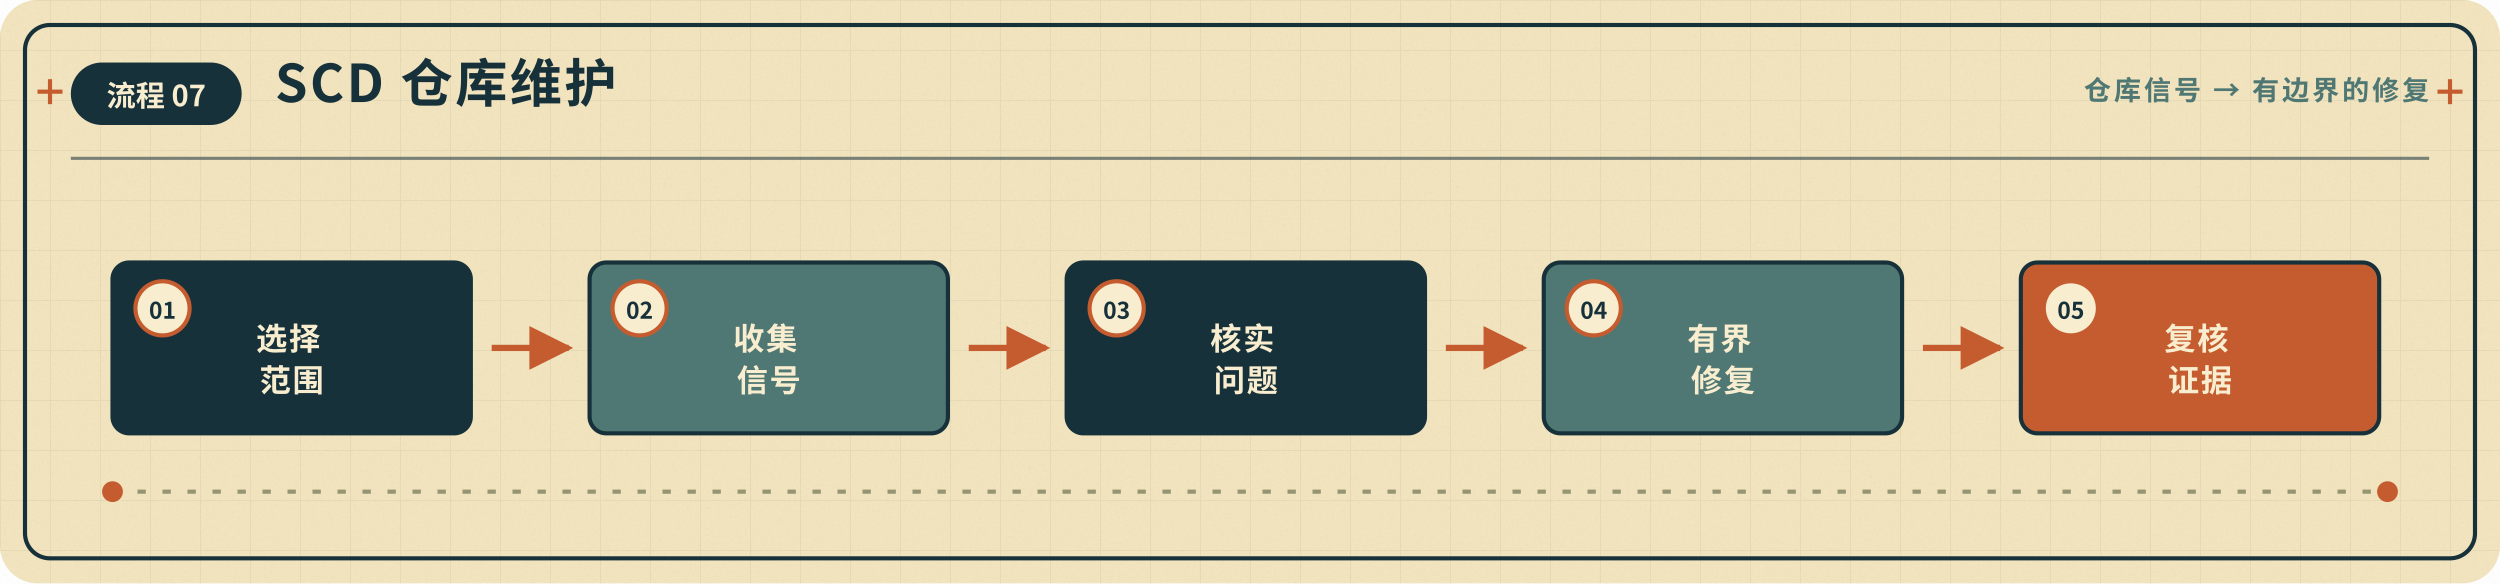
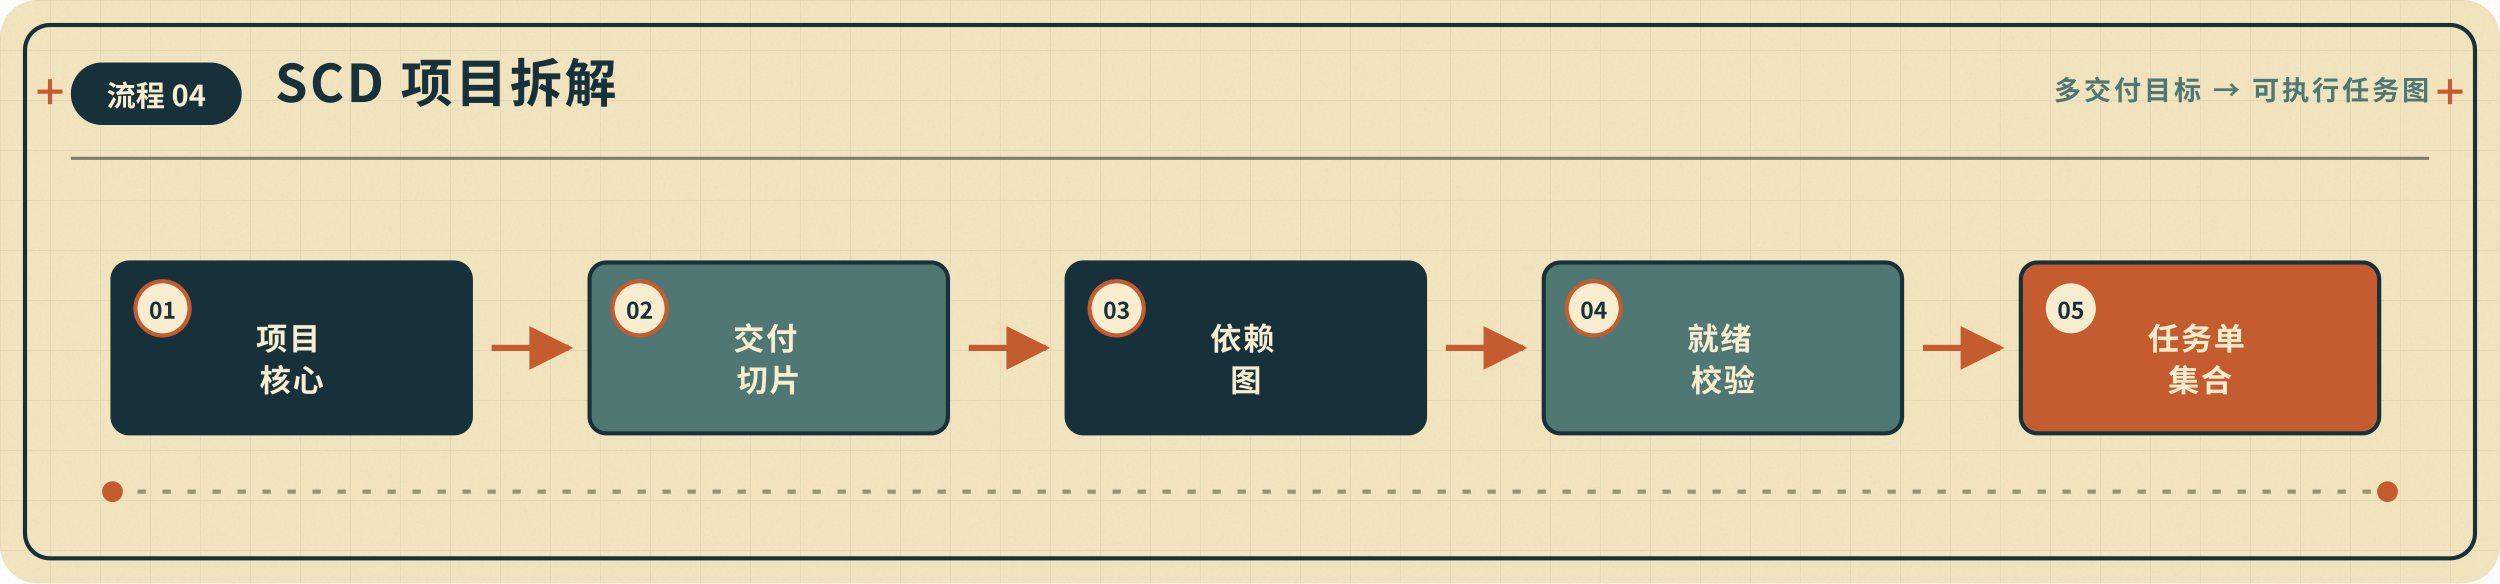
<svg xmlns="http://www.w3.org/2000/svg" width="1200" height="280" viewBox="0 0 1200 280" role="img" aria-labelledby="title desc">
  <defs>
    <pattern id="grid" width="24" height="24" patternUnits="userSpaceOnUse">
      <path d="M 24 0 L 0 0 0 24" fill="none" stroke="#17313b" stroke-width="0.55" opacity="0.1" />
    </pattern>
    <filter id="paperNoise" x="0" y="0" width="100%" height="100%">
      <feTurbulence type="fractalNoise" baseFrequency="0.72" numOctaves="3" seed="11" />
      <feColorMatrix type="saturate" values="0" />
      <feComponentTransfer>
        <feFuncA type="table" tableValues="0 0.08" />
      </feComponentTransfer>
    </filter>
    <marker id="arrow" viewBox="0 0 10 10" refX="9" refY="5" markerWidth="7" markerHeight="7" orient="auto-start-reverse">
      <path d="M 0 0 L 10 5 L 0 10 z" fill="#c55c2f" />
    </marker>
  </defs>
  <rect width="1200" height="280" rx="18" fill="#f2e4bd" />
  <rect width="1200" height="280" rx="18" fill="url(#grid)" />
  <rect width="1200" height="280" rx="18" filter="url(#paperNoise)" opacity="0.8" />
  <rect x="12" y="12" width="1176" height="256" rx="12" fill="none" stroke="#17313b" stroke-width="2" />
  <path d="M 18 44 H 30 M 24 38 V 50 M 1170 44 H 1182 M 1176 38 V 50" stroke="#c55c2f" stroke-width="2" />
  <rect x="34" y="30" width="82" height="30" rx="15" fill="#17313b" />
-   <text x="75" y="51" fill="#f8edcf" text-anchor="middle" font-family="'PingFang SC', 'Microsoft YaHei', 'Noto Sans CJK SC', ui-monospace, monospace" font-size="14" font-weight="700">流程 07</text>
-   <text x="132" y="49" fill="#17313b" font-family="'PingFang SC', 'Microsoft YaHei', 'Noto Sans CJK SC', ui-monospace, monospace" font-size="25" font-weight="800" letter-spacing="1.2">SCD 仓库维护</text>
-   <text x="1166" y="48" fill="#4f7773" text-anchor="end" font-family="'PingFang SC', 'Microsoft YaHei', 'Noto Sans CJK SC', ui-monospace, monospace" font-size="13" font-weight="700" letter-spacing="1.4">仓库信号 → 有边界的修复</text>
+   <text x="75" y="51" fill="#f8edcf" text-anchor="middle" font-family="'PingFang SC', 'Microsoft YaHei', 'Noto Sans CJK SC', ui-monospace, monospace" font-size="14" font-weight="700">流程 04</text>
+   <text x="132" y="49" fill="#17313b" font-family="'PingFang SC', 'Microsoft YaHei', 'Noto Sans CJK SC', ui-monospace, monospace" font-size="25" font-weight="800" letter-spacing="1.2">SCD 项目拆解</text>
+   <text x="1166" y="48" fill="#4f7773" text-anchor="end" font-family="'PingFang SC', 'Microsoft YaHei', 'Noto Sans CJK SC', ui-monospace, monospace" font-size="13" font-weight="700" letter-spacing="1.4">多交付目标 → 可执行任务图</text>
  <line x1="34" y1="76" x2="1166" y2="76" stroke="#17313b" stroke-width="1.5" opacity="0.55" />
  <path d="M 236 167 H 273" fill="none" stroke="#c55c2f" stroke-width="3" marker-end="url(#arrow)" />
  <g>
    <rect x="54" y="126" width="172" height="82" rx="8" fill="#17313b" stroke="#17313b" stroke-width="2" />
    <circle cx="78" cy="148" r="13" fill="#f8edcf" stroke="#c55c2f" stroke-width="2" />
    <text x="78" y="153" fill="#17313b" text-anchor="middle" font-family="'PingFang SC', 'Microsoft YaHei', 'Noto Sans CJK SC', ui-monospace, monospace" font-size="11" font-weight="800">01</text>
    <text x="140" y="168" fill="#f8edcf" text-anchor="middle" font-family="'PingFang SC', 'Microsoft YaHei', 'Noto Sans CJK SC', ui-monospace, monospace" font-size="15" font-weight="800" letter-spacing="0.8">
-       <tspan x="140" dy="0">选择</tspan>
-       <tspan x="140" dy="20">范围</tspan>
+       <tspan x="140" dy="0">项目</tspan>
+       <tspan x="140" dy="20">核心</tspan>
    </text>
  </g>
  <path d="M 465 167 H 502" fill="none" stroke="#c55c2f" stroke-width="3" marker-end="url(#arrow)" />
  <g>
    <rect x="283" y="126" width="172" height="82" rx="8" fill="#4f7773" stroke="#17313b" stroke-width="2" />
    <circle cx="307" cy="148" r="13" fill="#f8edcf" stroke="#c55c2f" stroke-width="2" />
    <text x="307" y="153" fill="#17313b" text-anchor="middle" font-family="'PingFang SC', 'Microsoft YaHei', 'Noto Sans CJK SC', ui-monospace, monospace" font-size="11" font-weight="800">02</text>
    <text x="369" y="168" fill="#f8edcf" text-anchor="middle" font-family="'PingFang SC', 'Microsoft YaHei', 'Noto Sans CJK SC', ui-monospace, monospace" font-size="15" font-weight="800" letter-spacing="0.8">
-       <tspan x="369" dy="0">收集</tspan>
-       <tspan x="369" dy="20">信号</tspan>
+       <tspan x="369" dy="0">交付</tspan>
+       <tspan x="369" dy="20">切片</tspan>
    </text>
  </g>
  <path d="M 694 167 H 731" fill="none" stroke="#c55c2f" stroke-width="3" marker-end="url(#arrow)" />
  <g>
    <rect x="512" y="126" width="172" height="82" rx="8" fill="#17313b" stroke="#17313b" stroke-width="2" />
    <circle cx="536" cy="148" r="13" fill="#f8edcf" stroke="#c55c2f" stroke-width="2" />
    <text x="536" y="153" fill="#17313b" text-anchor="middle" font-family="'PingFang SC', 'Microsoft YaHei', 'Noto Sans CJK SC', ui-monospace, monospace" font-size="11" font-weight="800">03</text>
    <text x="598" y="168" fill="#f8edcf" text-anchor="middle" font-family="'PingFang SC', 'Microsoft YaHei', 'Noto Sans CJK SC', ui-monospace, monospace" font-size="15" font-weight="800" letter-spacing="0.8">
-       <tspan x="598" dy="0">核实</tspan>
-       <tspan x="598" dy="20">问题</tspan>
+       <tspan x="598" dy="0">依赖</tspan>
+       <tspan x="598" dy="20">图</tspan>
    </text>
  </g>
  <path d="M 923 167 H 960" fill="none" stroke="#c55c2f" stroke-width="3" marker-end="url(#arrow)" />
  <g>
    <rect x="741" y="126" width="172" height="82" rx="8" fill="#4f7773" stroke="#17313b" stroke-width="2" />
    <circle cx="765" cy="148" r="13" fill="#f8edcf" stroke="#c55c2f" stroke-width="2" />
    <text x="765" y="153" fill="#17313b" text-anchor="middle" font-family="'PingFang SC', 'Microsoft YaHei', 'Noto Sans CJK SC', ui-monospace, monospace" font-size="11" font-weight="800">04</text>
    <text x="827" y="168" fill="#f8edcf" text-anchor="middle" font-family="'PingFang SC', 'Microsoft YaHei', 'Noto Sans CJK SC', ui-monospace, monospace" font-size="15" font-weight="800" letter-spacing="0.8">
-       <tspan x="827" dy="0">有界</tspan>
-       <tspan x="827" dy="20">修复</tspan>
+       <tspan x="827" dy="0">就绪</tspan>
+       <tspan x="827" dy="20">校验</tspan>
    </text>
  </g>
  <g>
    <rect x="970" y="126" width="172" height="82" rx="8" fill="#c55c2f" stroke="#17313b" stroke-width="2" />
    <circle cx="994" cy="148" r="13" fill="#f8edcf" stroke="#c55c2f" stroke-width="2" />
    <text x="994" y="153" fill="#17313b" text-anchor="middle" font-family="'PingFang SC', 'Microsoft YaHei', 'Noto Sans CJK SC', ui-monospace, monospace" font-size="11" font-weight="800">05</text>
    <text x="1056" y="168" fill="#f8edcf" text-anchor="middle" font-family="'PingFang SC', 'Microsoft YaHei', 'Noto Sans CJK SC', ui-monospace, monospace" font-size="15" font-weight="800" letter-spacing="0.8">
-       <tspan x="1056" dy="0">复核</tspan>
-       <tspan x="1056" dy="20">证据</tspan>
+       <tspan x="1056" dy="0">任务单</tspan>
+       <tspan x="1056" dy="20">集合</tspan>
    </text>
  </g>
  <path d="M 54 236 H 1146" stroke="#6f7453" stroke-width="2" stroke-dasharray="4 8" opacity="0.7" />
  <circle cx="54" cy="236" r="5" fill="#c55c2f" />
  <circle cx="1146" cy="236" r="5" fill="#c55c2f" />
</svg>
